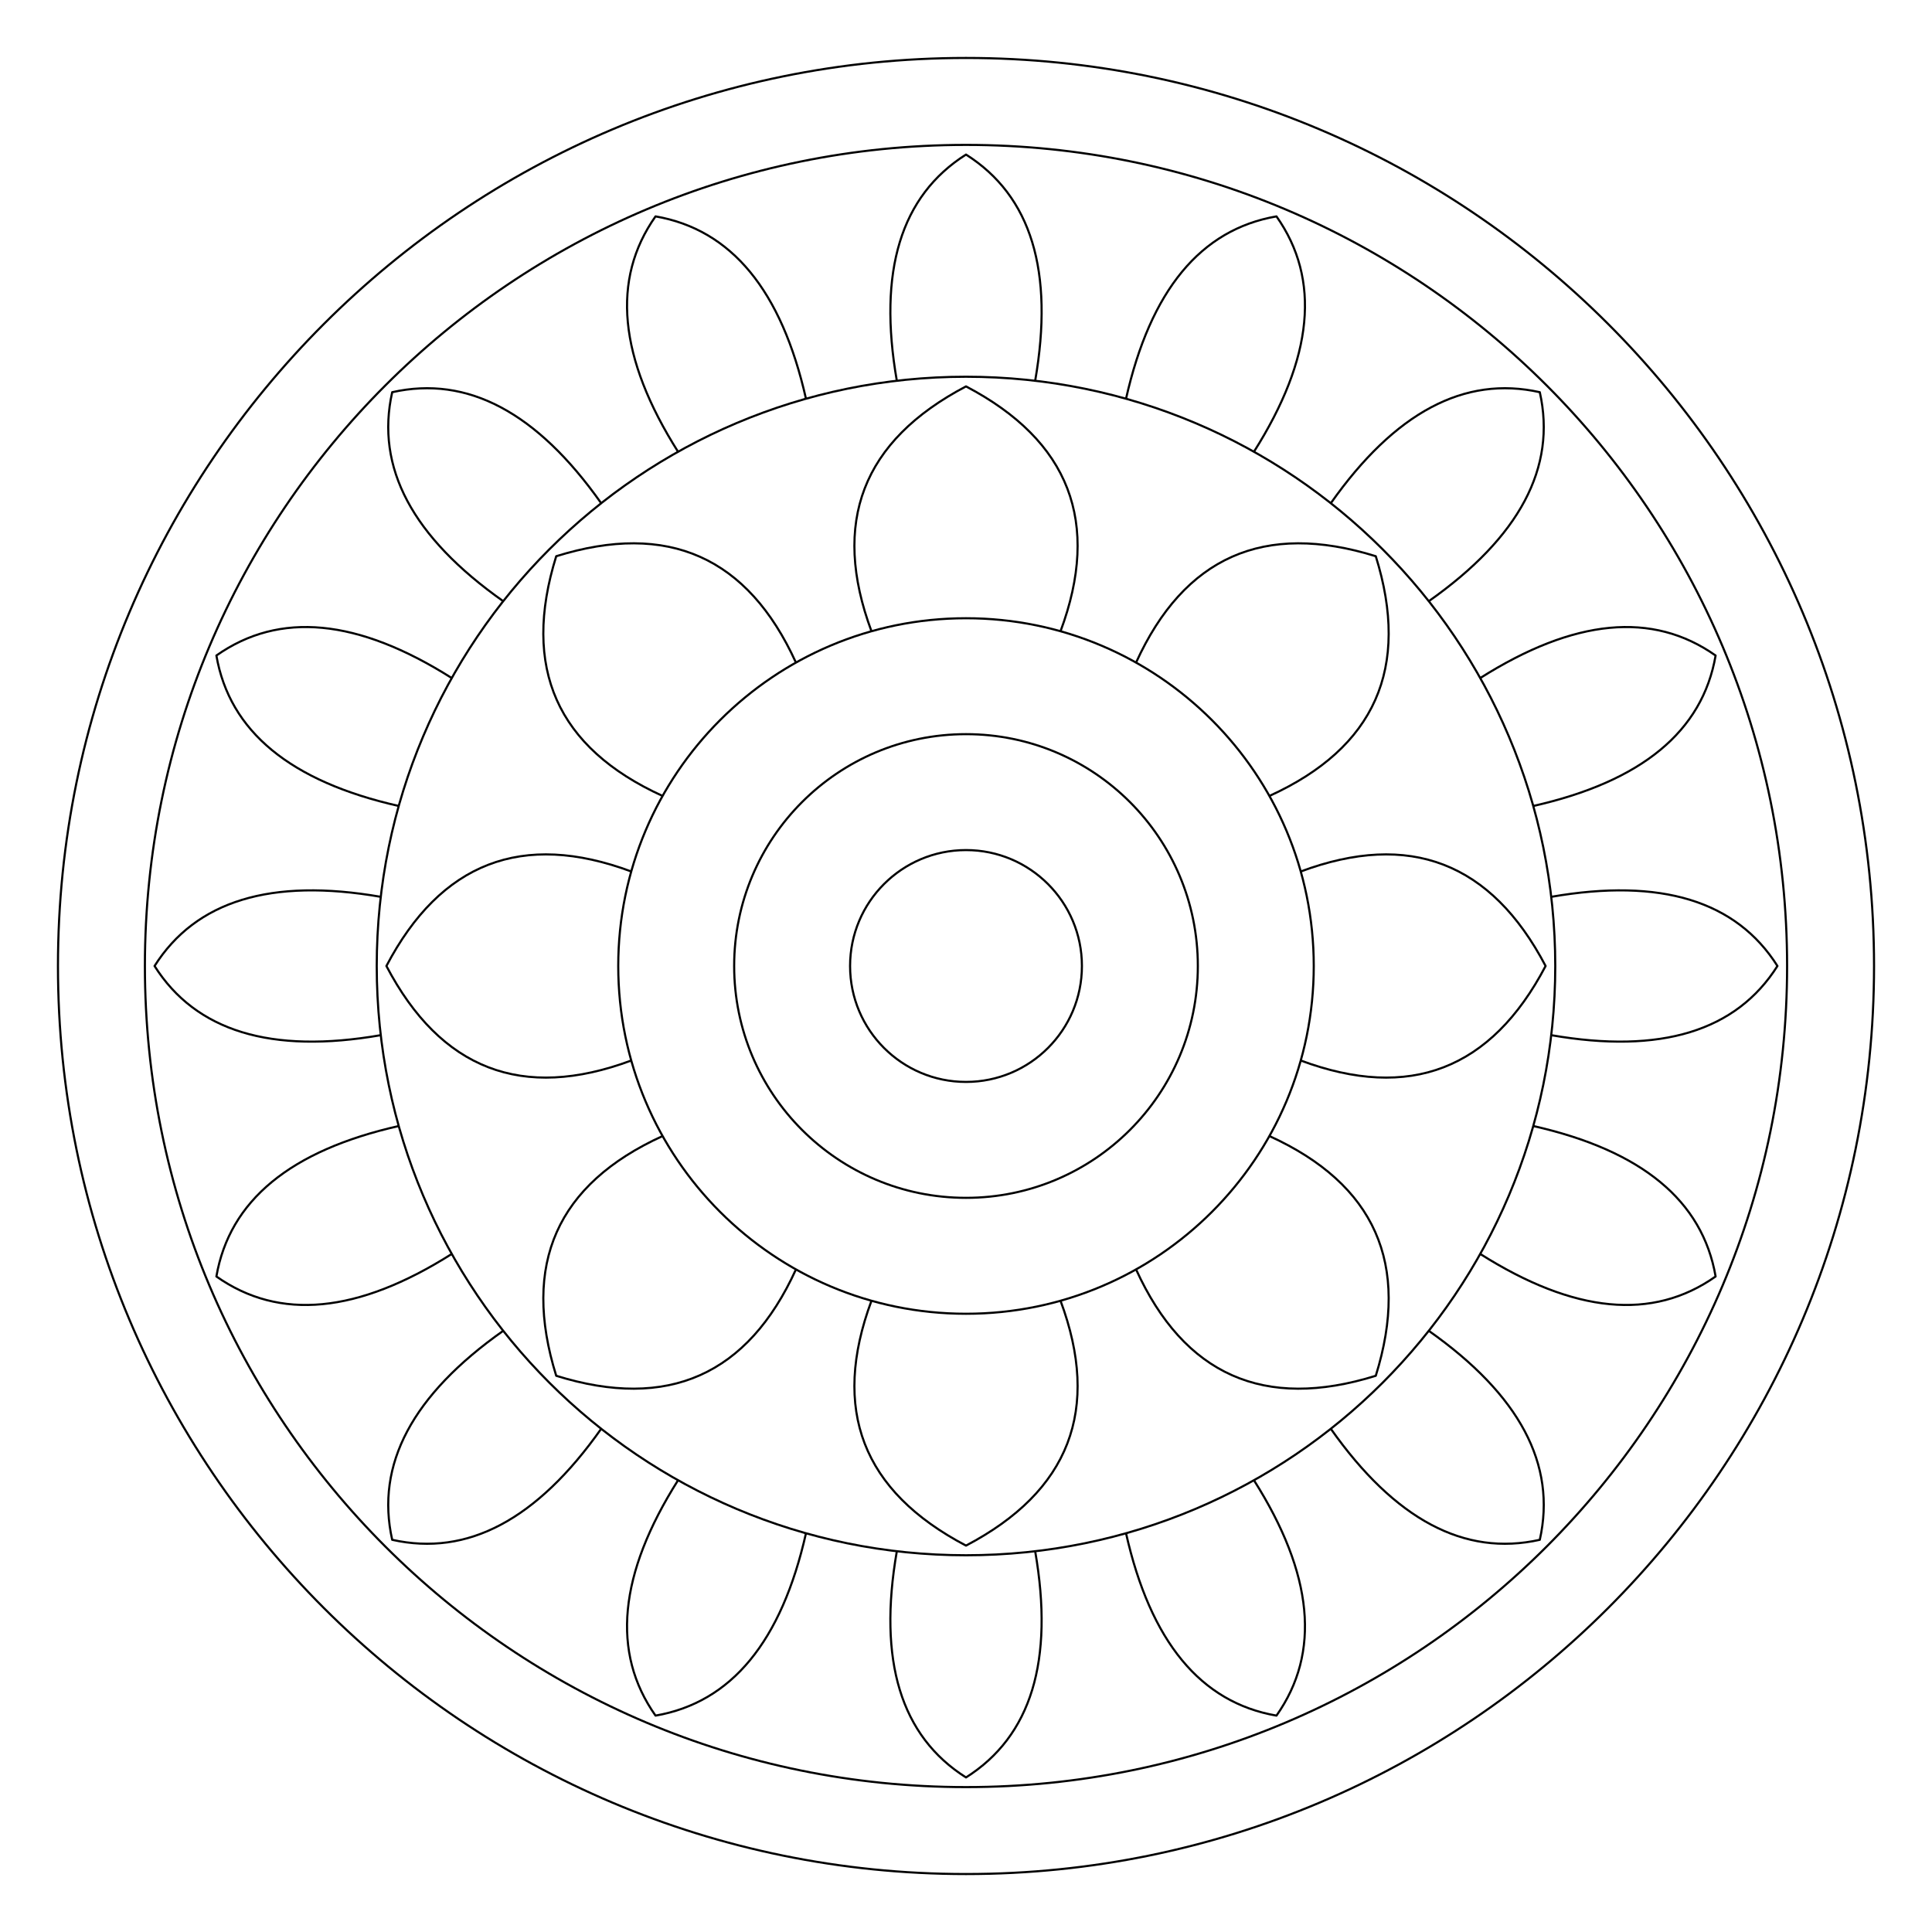
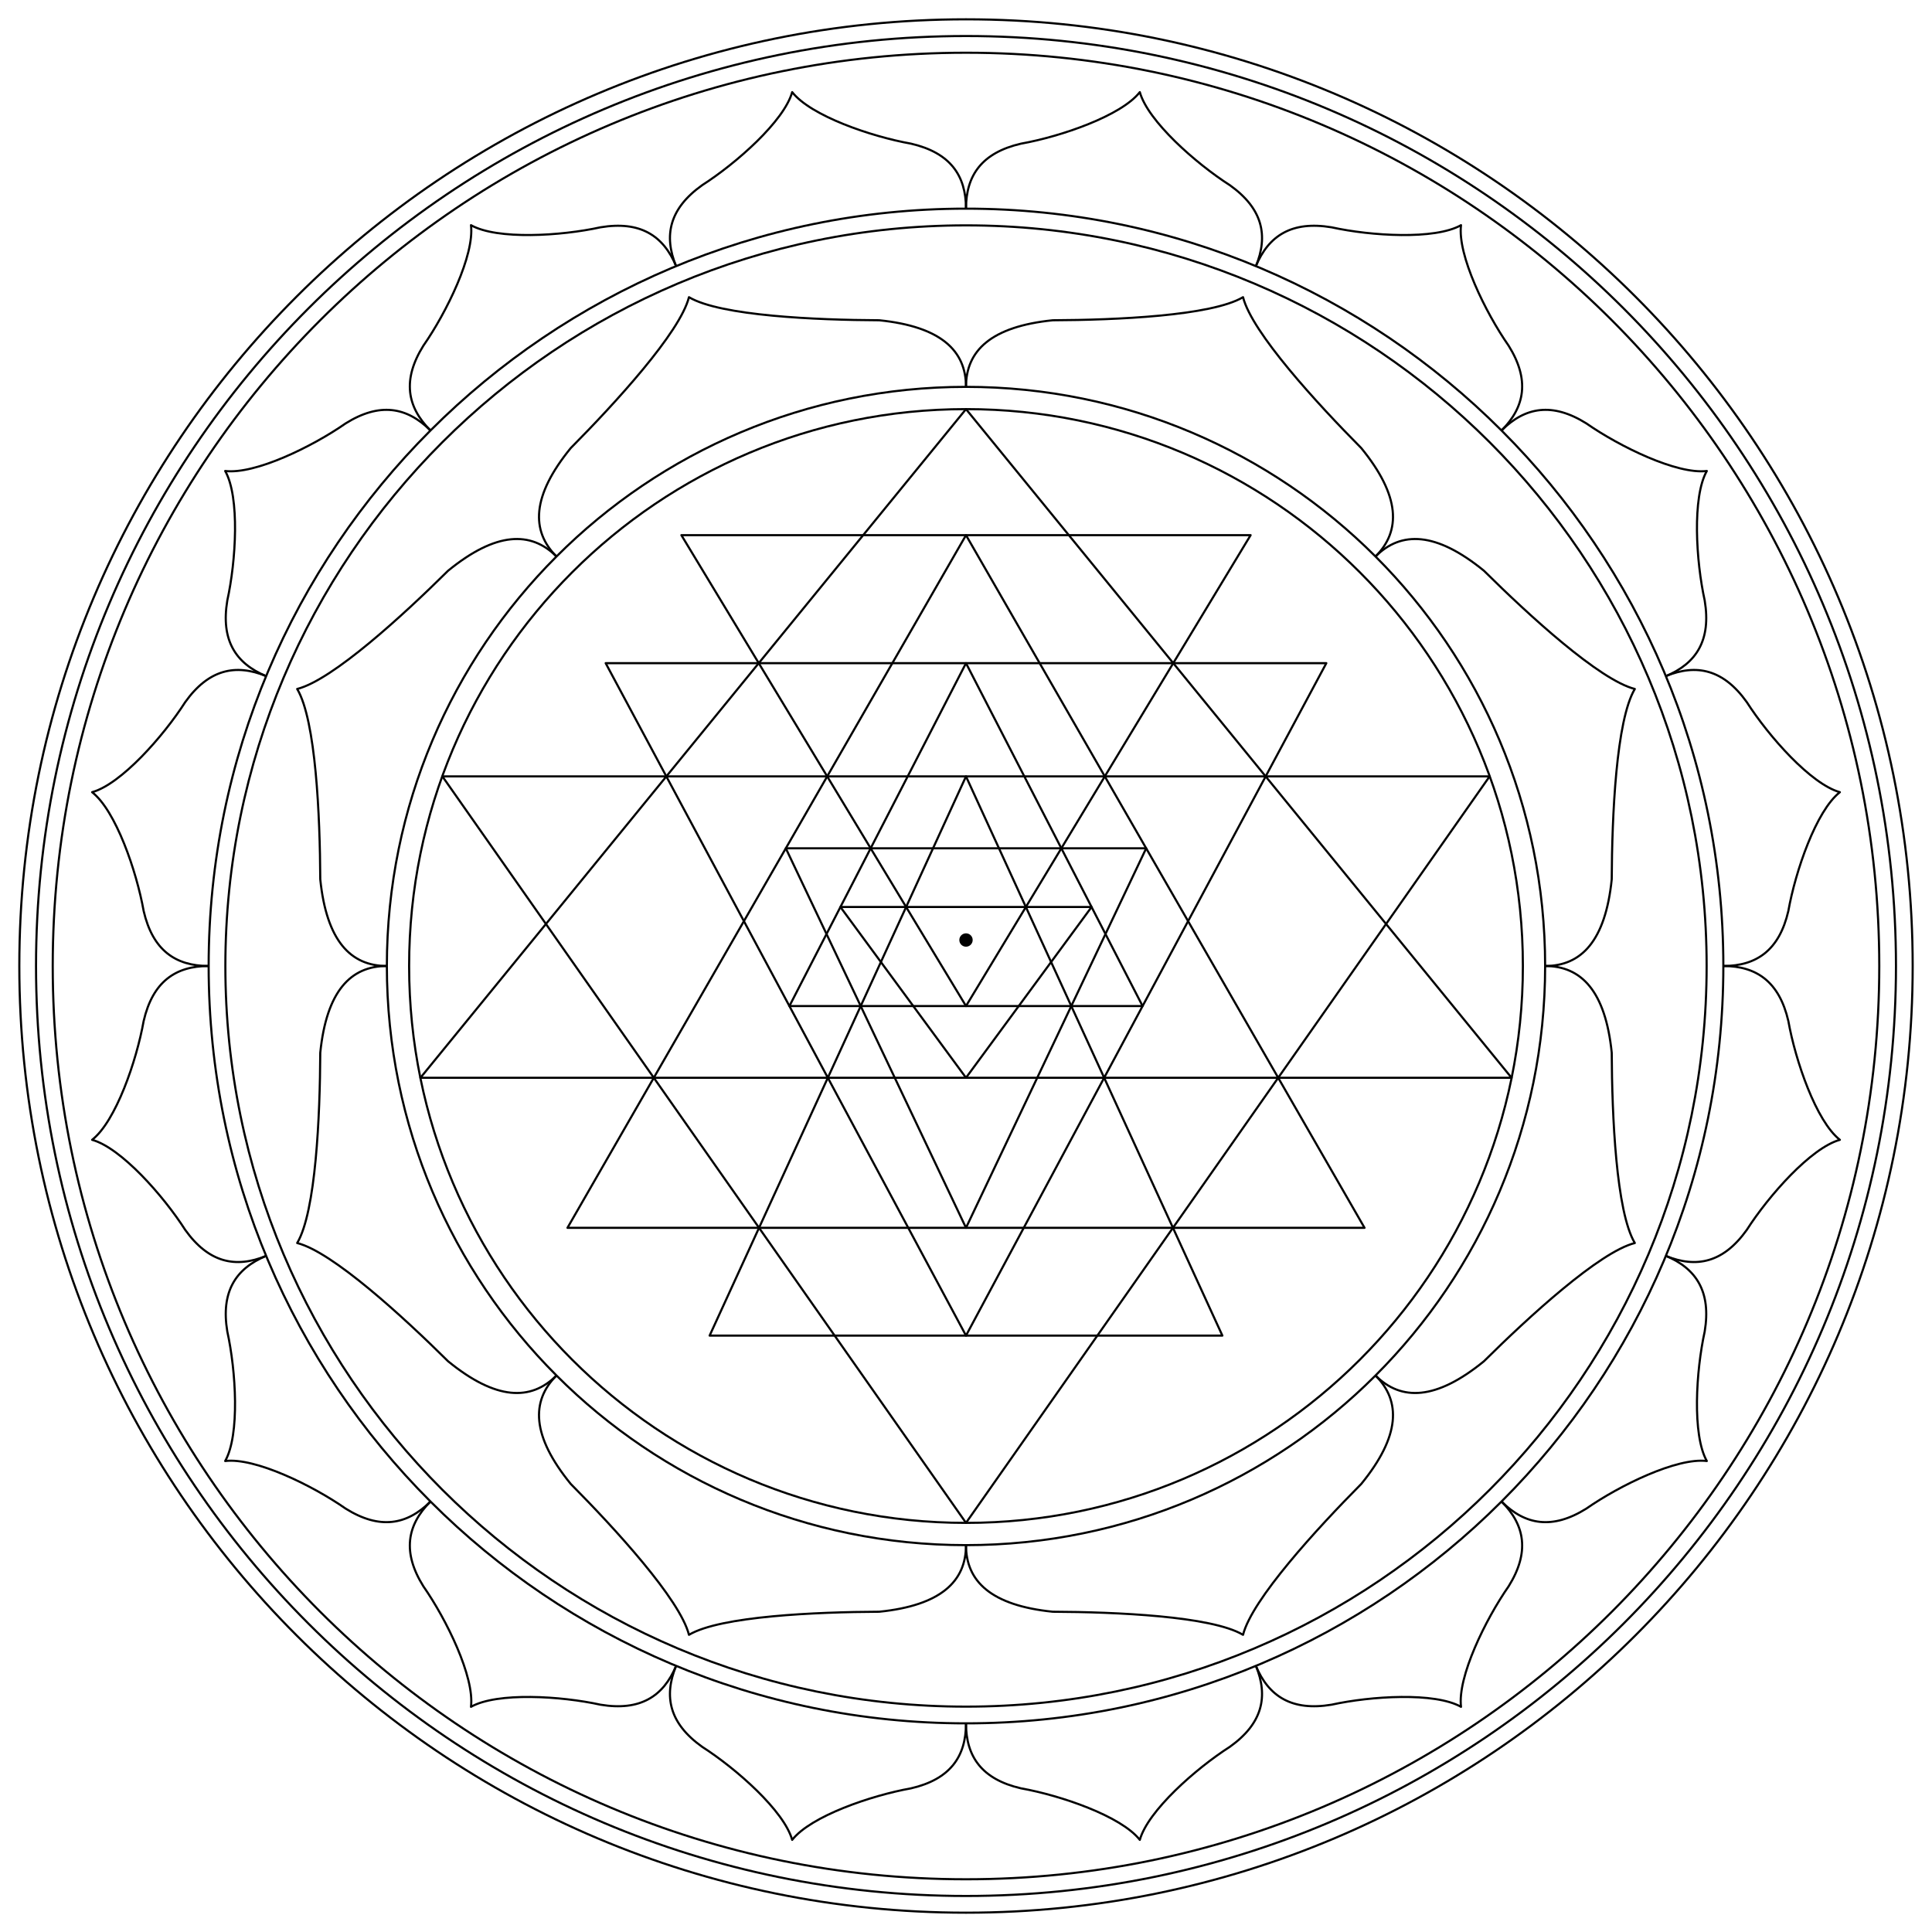
- <svg xmlns="http://www.w3.org/2000/svg" viewBox="0 0 1000 1000" fill="none" stroke="#000" stroke-width="1.1" stroke-linejoin="round">
-   <circle cx="500.0" cy="500.0" r="60.0" />
-   <circle cx="500.0" cy="500.0" r="120.0" />
-   <circle cx="500.0" cy="500.0" r="180.0" />
-   <path d="M673.2,451.1 Q757.8,419.6 800.0,500.0 Q757.8,580.4 673.2,548.9" />
-   <path d="M657.0,588.0 Q739.1,625.4 712.1,712.1 Q625.4,739.1 588.0,657.0" />
-   <path d="M548.9,673.2 Q580.4,757.8 500.0,800.0 Q419.6,757.8 451.1,673.2" />
-   <path d="M412.0,657.0 Q374.6,739.1 287.9,712.1 Q260.9,625.4 343.0,588.0" />
-   <path d="M326.8,548.9 Q242.2,580.4 200.0,500.0 Q242.2,419.6 326.8,451.1" />
-   <path d="M343.0,412.0 Q260.9,374.6 287.9,287.9 Q374.6,260.9 412.0,343.0" />
-   <path d="M451.1,326.8 Q419.6,242.2 500.0,200.0 Q580.4,242.2 548.9,326.8" />
-   <path d="M588.0,343.0 Q625.4,260.9 712.1,287.9 Q739.1,374.6 657.0,412.0" />
-   <circle cx="500.0" cy="500.0" r="305.0" />
-   <path d="M802.9,464.2 Q888.0,449.4 920.0,500.0 Q888.0,550.6 802.9,535.8" />
-   <path d="M793.5,582.8 Q877.8,601.8 888.0,660.7 Q839.1,695.2 766.1,649.0" />
-   <path d="M739.5,688.8 Q810.1,738.6 797.0,797.0 Q738.6,810.1 688.8,739.5" />
-   <path d="M649.0,766.1 Q695.2,839.1 660.7,888.0 Q601.8,877.8 582.8,793.5" />
-   <path d="M535.8,802.9 Q550.6,888.0 500.0,920.0 Q449.4,888.0 464.2,802.9" />
-   <path d="M417.2,793.5 Q398.2,877.8 339.3,888.0 Q304.8,839.1 351.0,766.1" />
-   <path d="M311.2,739.5 Q261.4,810.1 203.0,797.0 Q189.9,738.6 260.5,688.8" />
-   <path d="M233.9,649.0 Q160.9,695.2 112.0,660.7 Q122.2,601.8 206.5,582.8" />
-   <path d="M197.1,535.8 Q112.0,550.6 80.0,500.0 Q112.0,449.4 197.1,464.2" />
-   <path d="M206.5,417.2 Q122.2,398.2 112.0,339.3 Q160.9,304.8 233.9,351.0" />
-   <path d="M260.5,311.2 Q189.9,261.4 203.0,203.0 Q261.4,189.9 311.2,260.5" />
-   <path d="M351.0,233.9 Q304.8,160.9 339.3,112.0 Q398.2,122.2 417.2,206.5" />
-   <path d="M464.2,197.1 Q449.4,112.0 500.0,80.0 Q550.6,112.0 535.8,197.1" />
-   <path d="M582.8,206.5 Q601.8,122.2 660.7,112.0 Q695.2,160.9 649.0,233.9" />
-   <path d="M688.8,260.5 Q738.6,189.9 797.0,203.0 Q810.1,261.4 739.5,311.2" />
-   <path d="M766.1,351.0 Q839.1,304.8 888.0,339.3 Q877.8,398.2 793.5,417.2" />
-   <circle cx="500.0" cy="500.0" r="425.0" />
-   <circle cx="500.0" cy="500.0" r="470.0" />
+ <svg xmlns="http://www.w3.org/2000/svg" viewBox="0 0 1000 1000" fill="none" stroke="#000" color="#000" stroke-width="1.1" stroke-linejoin="round">
+   <circle cx="500" cy="500" r="288.24" />
+   <circle cx="500" cy="500" r="299.76" />
+   <path d="M500,200.24 C500,181.5 513,169.02 544.89,165.77 C577.5,165.63 627.15,163.5 643.39,153.82 C648.03,172.15 681.63,208.77 704.59,231.92 C724.85,256.76 725.21,274.79 711.97,288.03" />
+   <path d="M711.97,288.03 C725.21,274.79 743.24,275.15 768.08,295.41 C791.23,318.37 827.85,351.97 846.18,356.61 C836.5,372.85 834.37,422.5 834.23,455.11 C830.98,487 818.5,500 799.76,500" />
+   <path d="M799.76,500 C818.5,500 830.98,513 834.23,544.89 C834.37,577.5 836.5,627.15 846.18,643.39 C827.85,648.03 791.23,681.63 768.08,704.59 C743.24,724.85 725.21,725.21 711.97,711.97" />
+   <path d="M711.97,711.97 C725.21,725.21 724.85,743.24 704.59,768.08 C681.63,791.23 648.03,827.85 643.39,846.18 C627.15,836.5 577.5,834.37 544.89,834.23 C513,830.98 500,818.5 500,799.76" />
+   <path d="M500,799.76 C500,818.5 487,830.98 455.11,834.23 C422.5,834.37 372.85,836.5 356.61,846.18 C351.97,827.85 318.37,791.23 295.41,768.08 C275.15,743.24 274.79,725.21 288.03,711.97" />
+   <path d="M288.03,711.97 C274.79,725.21 256.76,724.85 231.92,704.59 C208.77,681.63 172.15,648.03 153.82,643.39 C163.5,627.15 165.63,577.5 165.77,544.89 C169.02,513 181.5,500 200.24,500" />
+   <path d="M200.24,500 C181.5,500 169.02,487 165.77,455.11 C165.63,422.5 163.5,372.85 153.82,356.61 C172.15,351.97 208.77,318.37 231.92,295.41 C256.76,275.15 274.79,274.79 288.03,288.03" />
+   <path d="M288.03,288.03 C274.79,274.79 275.15,256.76 295.41,231.92 C318.37,208.77 351.97,172.15 356.61,153.82 C372.85,163.5 422.5,165.63 455.11,165.77 C487,169.02 500,181.5 500,200.24" />
+   <circle cx="500" cy="500" r="383.35" />
+   <circle cx="500" cy="500" r="392" />
+   <path d="M500,108 C500,90.71 508.27,79.03 528.46,74.36 C549.1,70.68 580.37,59.94 589.97,47.68 C594.15,62.68 618.93,84.57 636.59,95.87 C653.46,107.91 656.63,121.86 650.01,137.84" />
+   <path d="M650.01,137.84 C656.63,121.86 668.74,114.24 689.18,117.65 C709.66,122.15 742.66,124.19 756.22,116.55 C754.34,132 768.85,161.7 780.85,178.91 C791.83,196.48 789.41,210.59 777.19,222.81" />
+   <path d="M777.19,222.81 C789.41,210.59 803.52,208.17 821.09,219.15 C838.3,231.15 868,245.66 883.45,243.78 C875.81,257.34 877.85,290.34 882.35,310.82 C885.76,331.26 878.14,343.37 862.16,349.99" />
+   <path d="M862.16,349.99 C878.14,343.37 892.09,346.54 904.13,363.41 C915.43,381.07 937.32,405.85 952.32,410.03 C940.06,419.63 929.32,450.9 925.64,471.54 C920.97,491.73 909.29,500 892,500" />
+   <path d="M892,500 C909.29,500 920.97,508.27 925.64,528.46 C929.32,549.1 940.06,580.37 952.32,589.97 C937.32,594.15 915.43,618.93 904.13,636.59 C892.09,653.46 878.14,656.63 862.16,650.01" />
+   <path d="M862.16,650.01 C878.14,656.63 885.76,668.74 882.35,689.18 C877.85,709.66 875.81,742.66 883.45,756.22 C868,754.34 838.3,768.85 821.09,780.85 C803.52,791.83 789.41,789.41 777.19,777.19" />
+   <path d="M777.19,777.19 C789.41,789.41 791.83,803.52 780.85,821.09 C768.85,838.3 754.34,868 756.22,883.45 C742.66,875.81 709.66,877.85 689.18,882.35 C668.74,885.76 656.63,878.14 650.01,862.16" />
+   <path d="M650.01,862.16 C656.63,878.14 653.46,892.09 636.59,904.13 C618.93,915.43 594.15,937.32 589.97,952.32 C580.37,940.06 549.1,929.32 528.46,925.64 C508.27,920.97 500,909.29 500,892" />
+   <path d="M500,892 C500,909.29 491.73,920.97 471.54,925.64 C450.9,929.32 419.63,940.06 410.03,952.32 C405.85,937.32 381.07,915.43 363.41,904.13 C346.54,892.09 343.37,878.14 349.99,862.16" />
+   <path d="M349.99,862.16 C343.37,878.14 331.26,885.76 310.82,882.35 C290.34,877.85 257.34,875.81 243.78,883.45 C245.66,868 231.15,838.3 219.15,821.09 C208.17,803.52 210.59,789.41 222.81,777.19" />
+   <path d="M222.81,777.19 C210.59,789.41 196.48,791.83 178.91,780.85 C161.7,768.85 132,754.34 116.55,756.22 C124.19,742.66 122.15,709.66 117.65,689.18 C114.24,668.74 121.86,656.63 137.84,650.01" />
+   <path d="M137.84,650.01 C121.86,656.63 107.91,653.46 95.87,636.59 C84.57,618.93 62.68,594.15 47.68,589.97 C59.94,580.37 70.68,549.1 74.36,528.46 C79.03,508.27 90.71,500 108,500" />
+   <path d="M108,500 C90.71,500 79.03,491.73 74.36,471.54 C70.68,450.9 59.94,419.63 47.68,410.03 C62.68,405.85 84.57,381.07 95.87,363.41 C107.91,346.54 121.86,343.37 137.84,349.99" />
+   <path d="M137.84,349.99 C121.86,343.37 114.24,331.26 117.65,310.82 C122.15,290.34 124.19,257.34 116.55,243.78 C132,245.66 161.7,231.15 178.91,219.15 C196.48,208.17 210.59,210.59 222.81,222.81" />
+   <path d="M222.81,222.81 C210.59,210.59 208.17,196.48 219.15,178.91 C231.15,161.7 245.66,132 243.78,116.55 C257.34,124.19 290.34,122.15 310.82,117.65 C331.26,114.24 343.37,121.86 349.99,137.84" />
+   <path d="M349.99,137.84 C343.37,121.86 346.54,107.91 363.41,95.87 C381.07,84.57 405.85,62.68 410.03,47.68 C419.63,59.94 450.9,70.68 471.54,74.36 C491.73,79.03 500,90.71 500,108" />
+   <circle cx="500" cy="500" r="472.71" />
+   <circle cx="500" cy="500" r="481.35" />
+   <circle cx="500" cy="500" r="490" />
+   <polygon points="500,211.76 217.63,557.85 782.37,557.85" />
+   <polygon points="500,276.99 293.72,635.52 706.28,635.52" />
+   <polygon points="500,343.25 408.6,520.73 591.4,520.73" />
+   <polygon points="500,401.86 367.3,691.31 632.7,691.31" />
+   <polygon points="500,788.24 228.99,401.86 771.01,401.86" />
+   <polygon points="500,520.73 352.68,276.99 647.32,276.99" />
+   <polygon points="500,691.31 313.49,343.25 686.51,343.25" />
+   <polygon points="500,635.52 406.74,439.08 593.26,439.08" />
+   <polygon points="500,557.85 435,469.46 565,469.46" />
+   <circle cx="500" cy="486.55" r="3.46" fill="currentColor" stroke="none" />
</svg>
